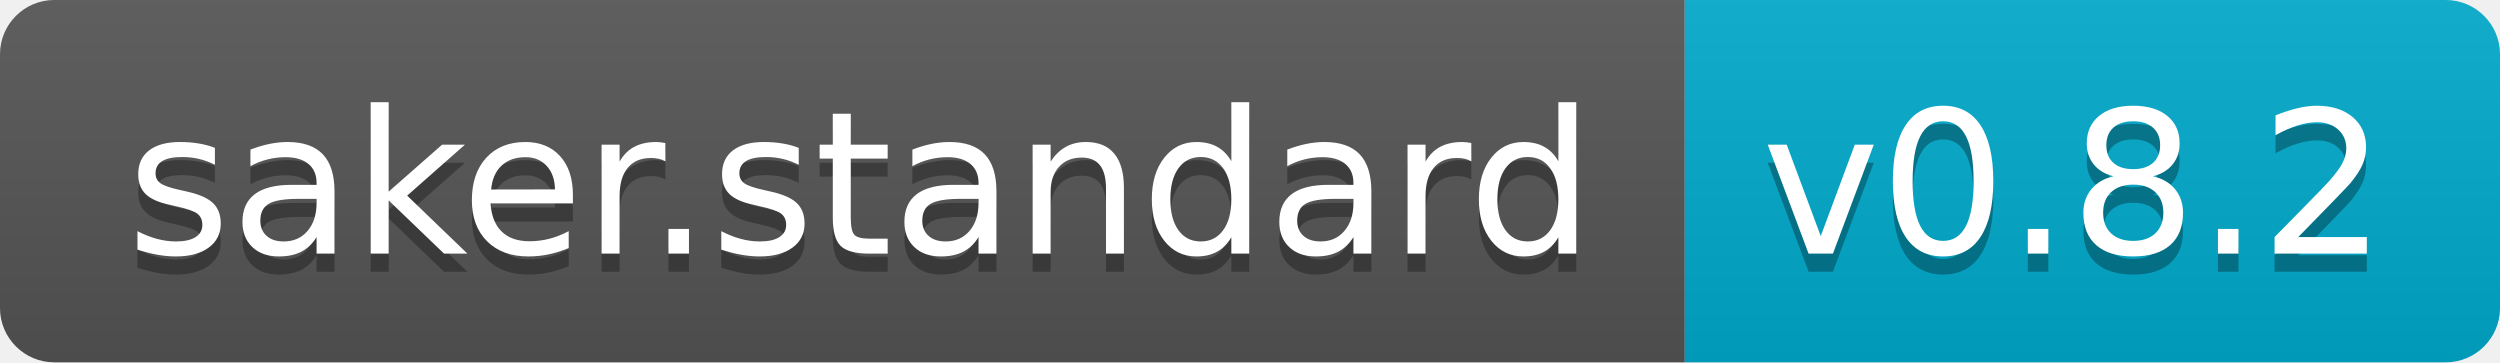
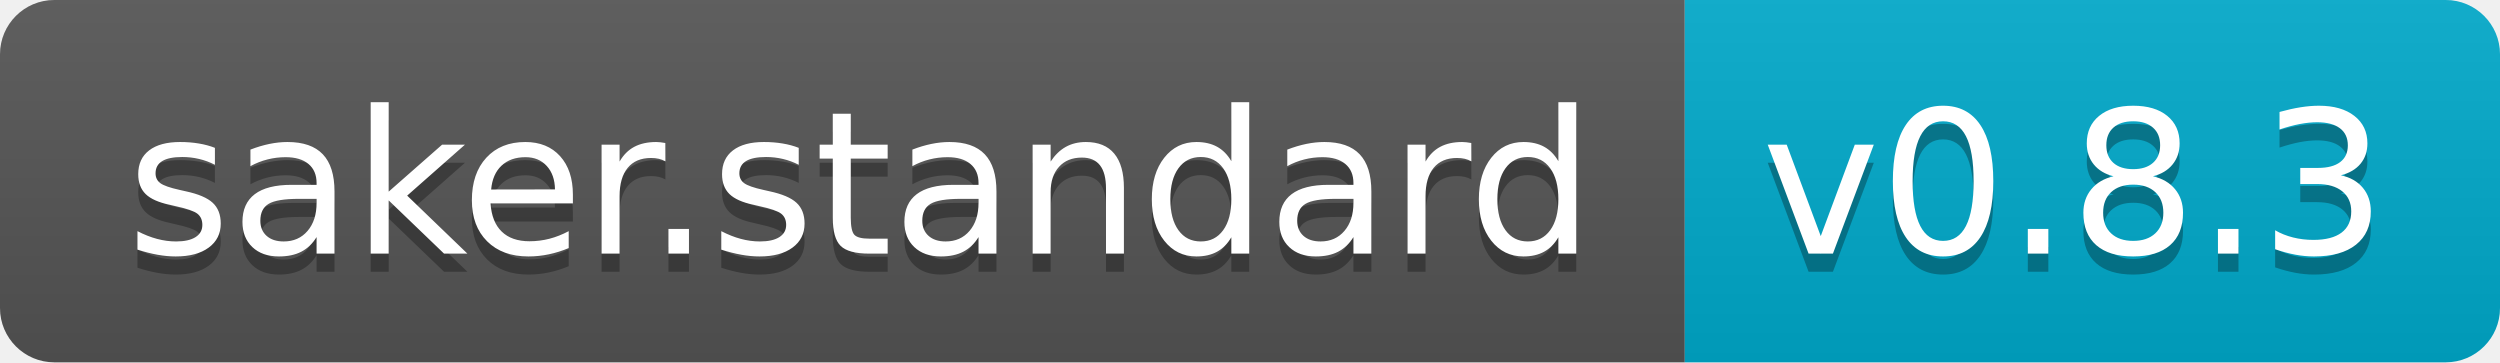
<svg xmlns="http://www.w3.org/2000/svg" width="138" height="20">
-   <linearGradient id="b" x2="0" y2="100%">
+   <linearGradient id="s" x2="0" y2="100%">
    <stop offset="0" stop-color="#bbb" stop-opacity=".1" />
    <stop offset="1" stop-opacity=".1" />
  </linearGradient>
-   <clipPath id="a">
+   <clipPath id="r">
    <rect width="138" height="20" rx="3" fill="#fff" />
  </clipPath>
-   <g clip-path="url(#a)">
-     <path fill="#555" d="M0 0h93v20H0z" />
-     <path fill="#0ac" d="M93 0h45v20H93z" />
-     <path fill="url(#b)" d="M0 0h138v20H0z" />
+   <g clip-path="url(#r)">
+     <rect width="93" height="20" fill="#555" />
+     <rect x="93" width="45" height="20" fill="#0ac" />
+     <rect width="138" height="20" fill="url(#s)" />
  </g>
-   <g fill="#fff" text-anchor="middle" font-family="DejaVu Sans,Verdana,Geneva,sans-serif" font-size="110">
+   <g fill="#fff" text-anchor="middle" font-family="Verdana,Geneva,DejaVu Sans,sans-serif" text-rendering="geometricPrecision" font-size="110">
    <text x="475" y="150" fill="#010101" fill-opacity=".3" transform="scale(.1)" textLength="830">saker.standard</text>
    <text x="475" y="140" transform="scale(.1)" textLength="830">saker.standard</text>
-     <text x="1145" y="150" fill="#010101" fill-opacity=".3" transform="scale(.1)" textLength="350">v0.8.2</text>
-     <text x="1145" y="140" transform="scale(.1)" textLength="350">v0.8.2</text>
+     <text x="1145" y="150" fill="#010101" fill-opacity=".3" transform="scale(.1)" textLength="350">v0.8.3</text>
+     <text x="1145" y="140" transform="scale(.1)" textLength="350">v0.8.3</text>
  </g>
</svg>
